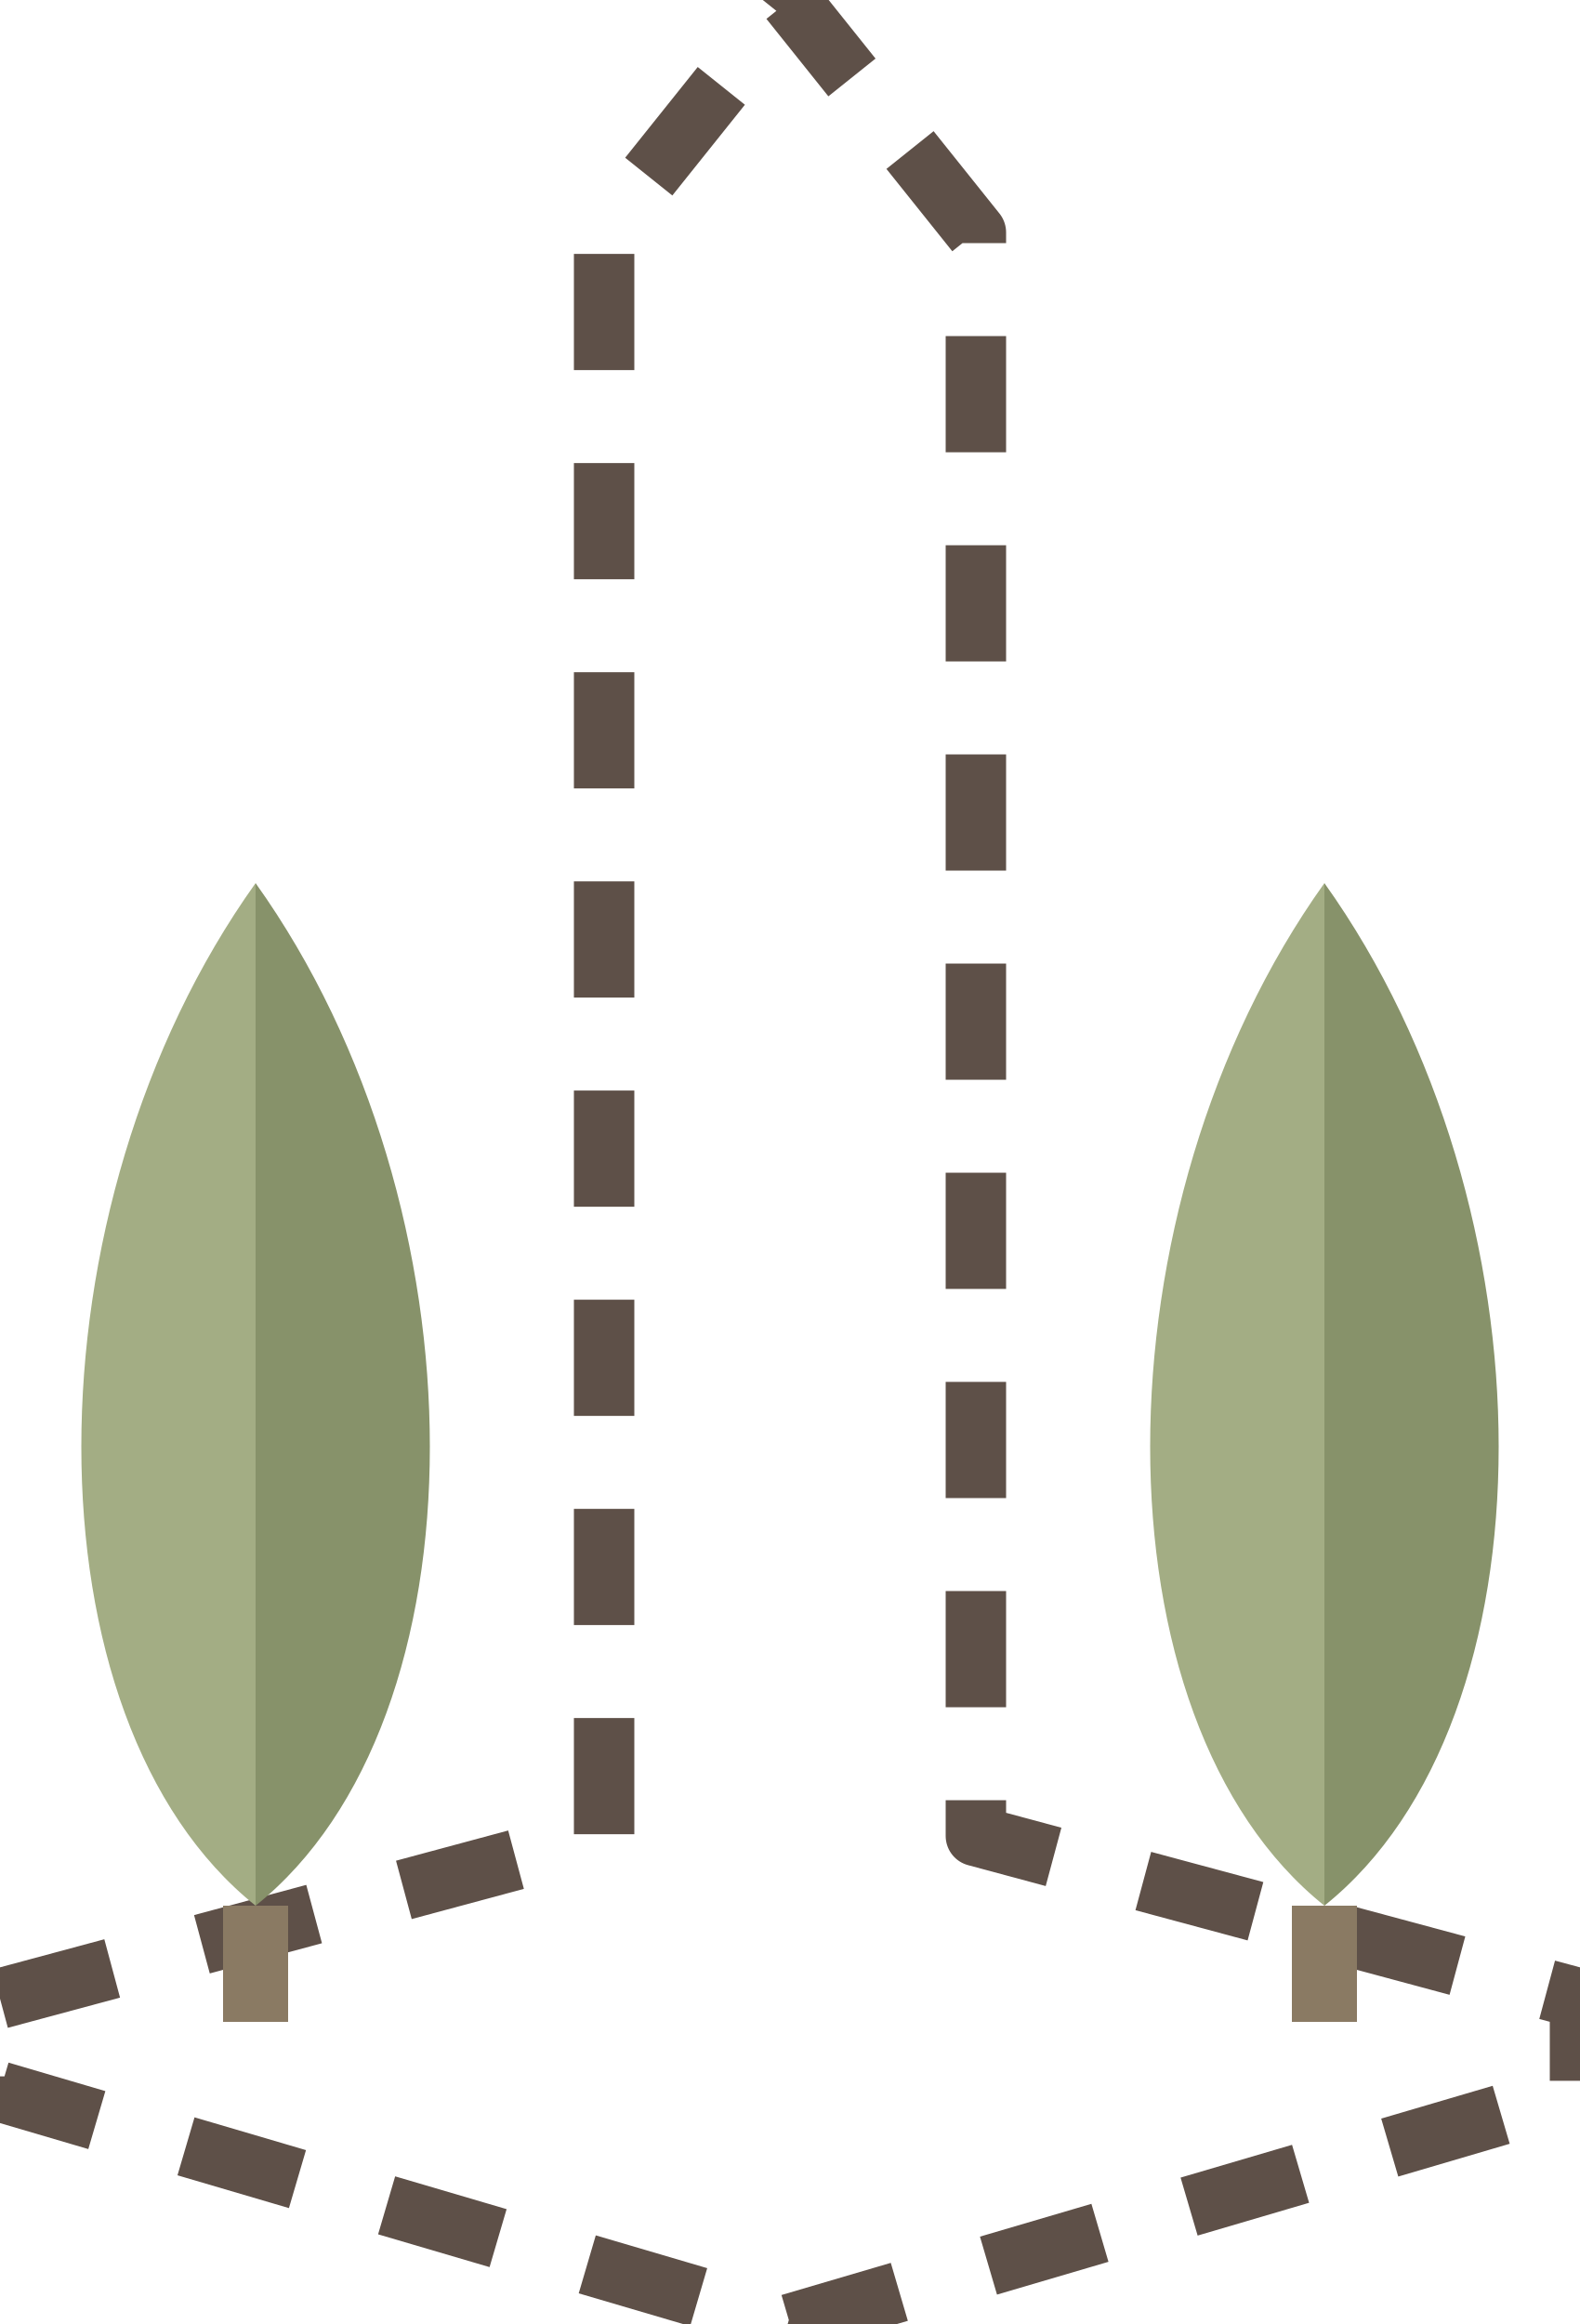
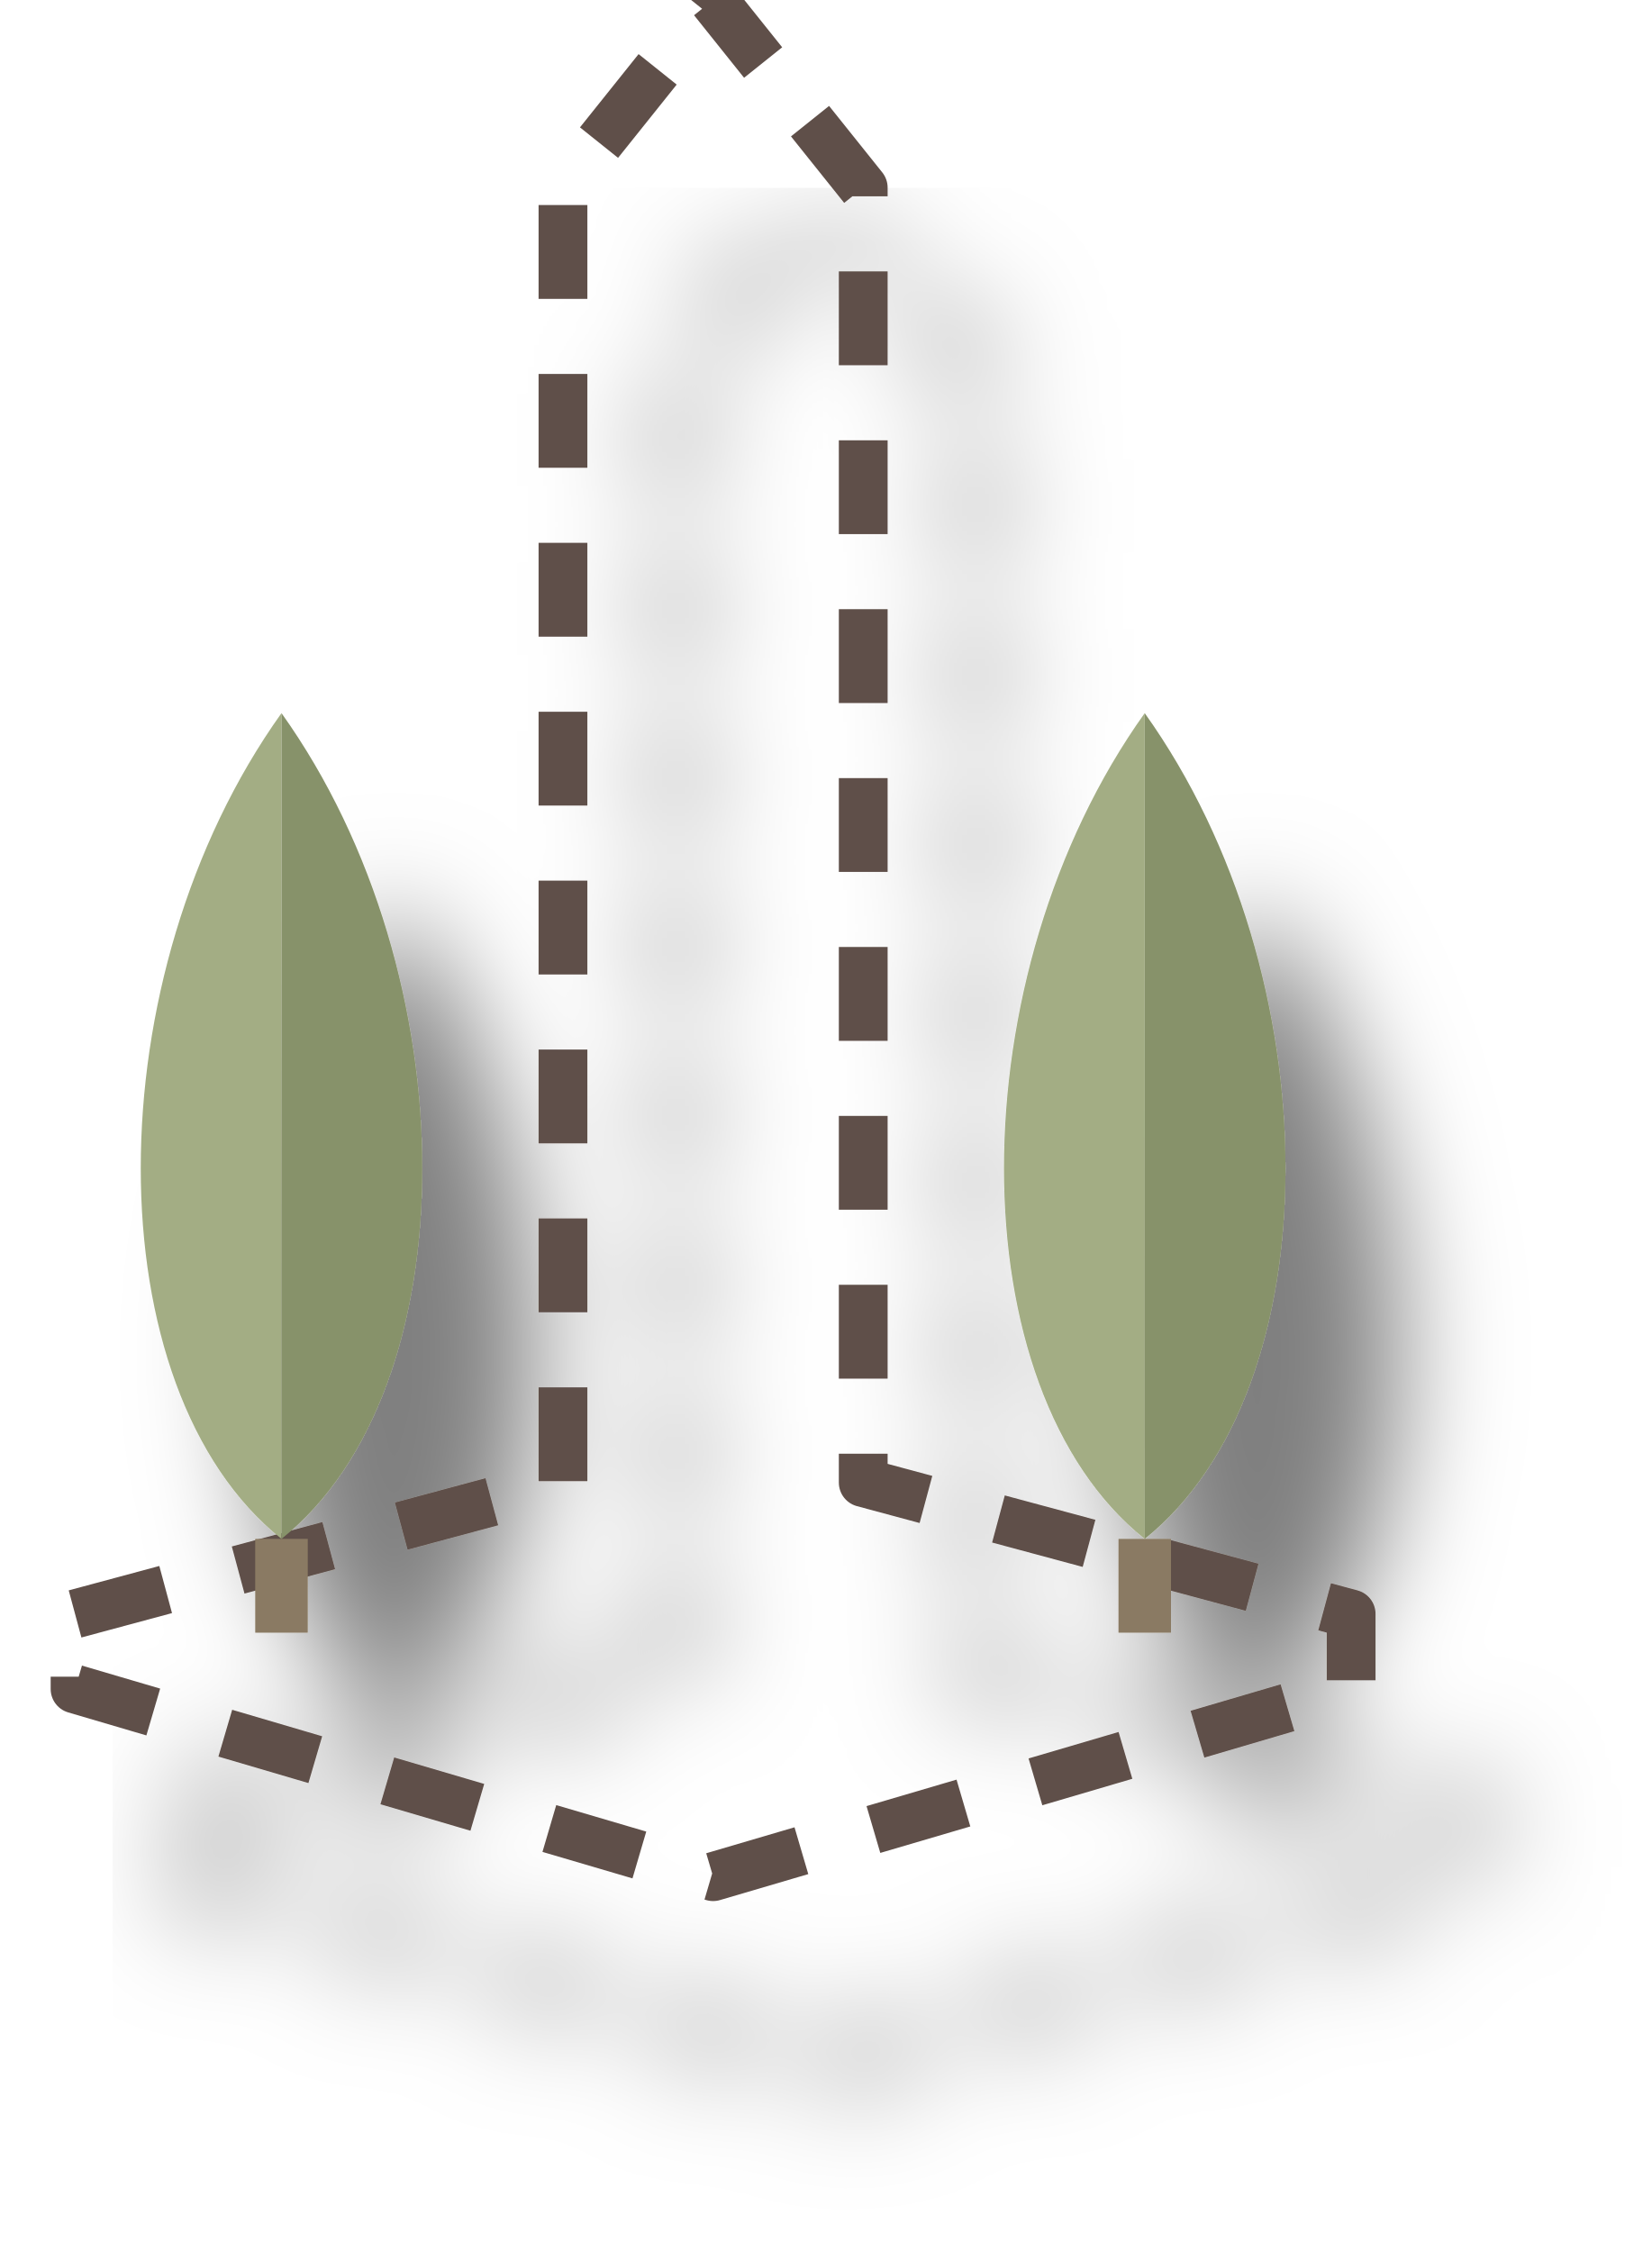
- <svg xmlns="http://www.w3.org/2000/svg" width="34" height="50" viewBox="0 0 34 50">
-   <path d="M0 43 13 39.5 13 5 17 0 21 5 21 39.5 34 43V45L17 50 0 45Z" fill="none" stroke="#5e5048" stroke-width="1.3" stroke-dasharray="2.5 2" stroke-linejoin="round" />
-   <path fill="#8a7a63" d="M4.8 41h1.4v2.5h-1.4Z" />
-   <path fill="#a3ad84" d="M5.5 19C0.5 26 0.5 37 5.5 41Z" />
-   <path fill="#87926a" d="M5.5 19C10.5 26 10.5 37 5.5 41Z" />
-   <path fill="#8a7a63" d="M27.8 41h1.4v2.5h-1.4Z" />
-   <path fill="#a3ad84" d="M28.5 19C23.5 26 23.5 37 28.5 41Z" />
-   <path fill="#87926a" d="M28.5 19C33.5 26 33.5 37 28.5 41Z" />
+ <svg xmlns="http://www.w3.org/2000/svg" width="44" height="60" viewBox="-2 0 44 60">
+   <filter id="senka" filterUnits="userSpaceOnUse" x="-2" y="0" width="44" height="60">
+     <feDropShadow dx="3" dy="5" stdDeviation="1.5" flood-color="#000" flood-opacity="0.5" />
+   </filter>
+   <g filter="url(#senka)">
+     <path d="M0 43 13 39.5 13 5 17 0 21 5 21 39.5 34 43V45L17 50 0 45Z" fill="none" stroke="#5e5048" stroke-width="1.3" stroke-dasharray="2.5 2" stroke-linejoin="round" />
+     <path fill="#8a7a63" d="M4.8 41h1.4v2.5h-1.4Z" />
+     <path fill="#a3ad84" d="M5.5 19C0.5 26 0.5 37 5.5 41Z" />
+     <path fill="#87926a" d="M5.5 19C10.5 26 10.5 37 5.5 41Z" />
+     <path fill="#8a7a63" d="M27.8 41h1.4v2.5h-1.4Z" />
+     <path fill="#a3ad84" d="M28.5 19C23.5 26 23.5 37 28.5 41Z" />
+     <path fill="#87926a" d="M28.5 19C33.5 26 33.5 37 28.5 41Z" />
+   </g>
</svg>
